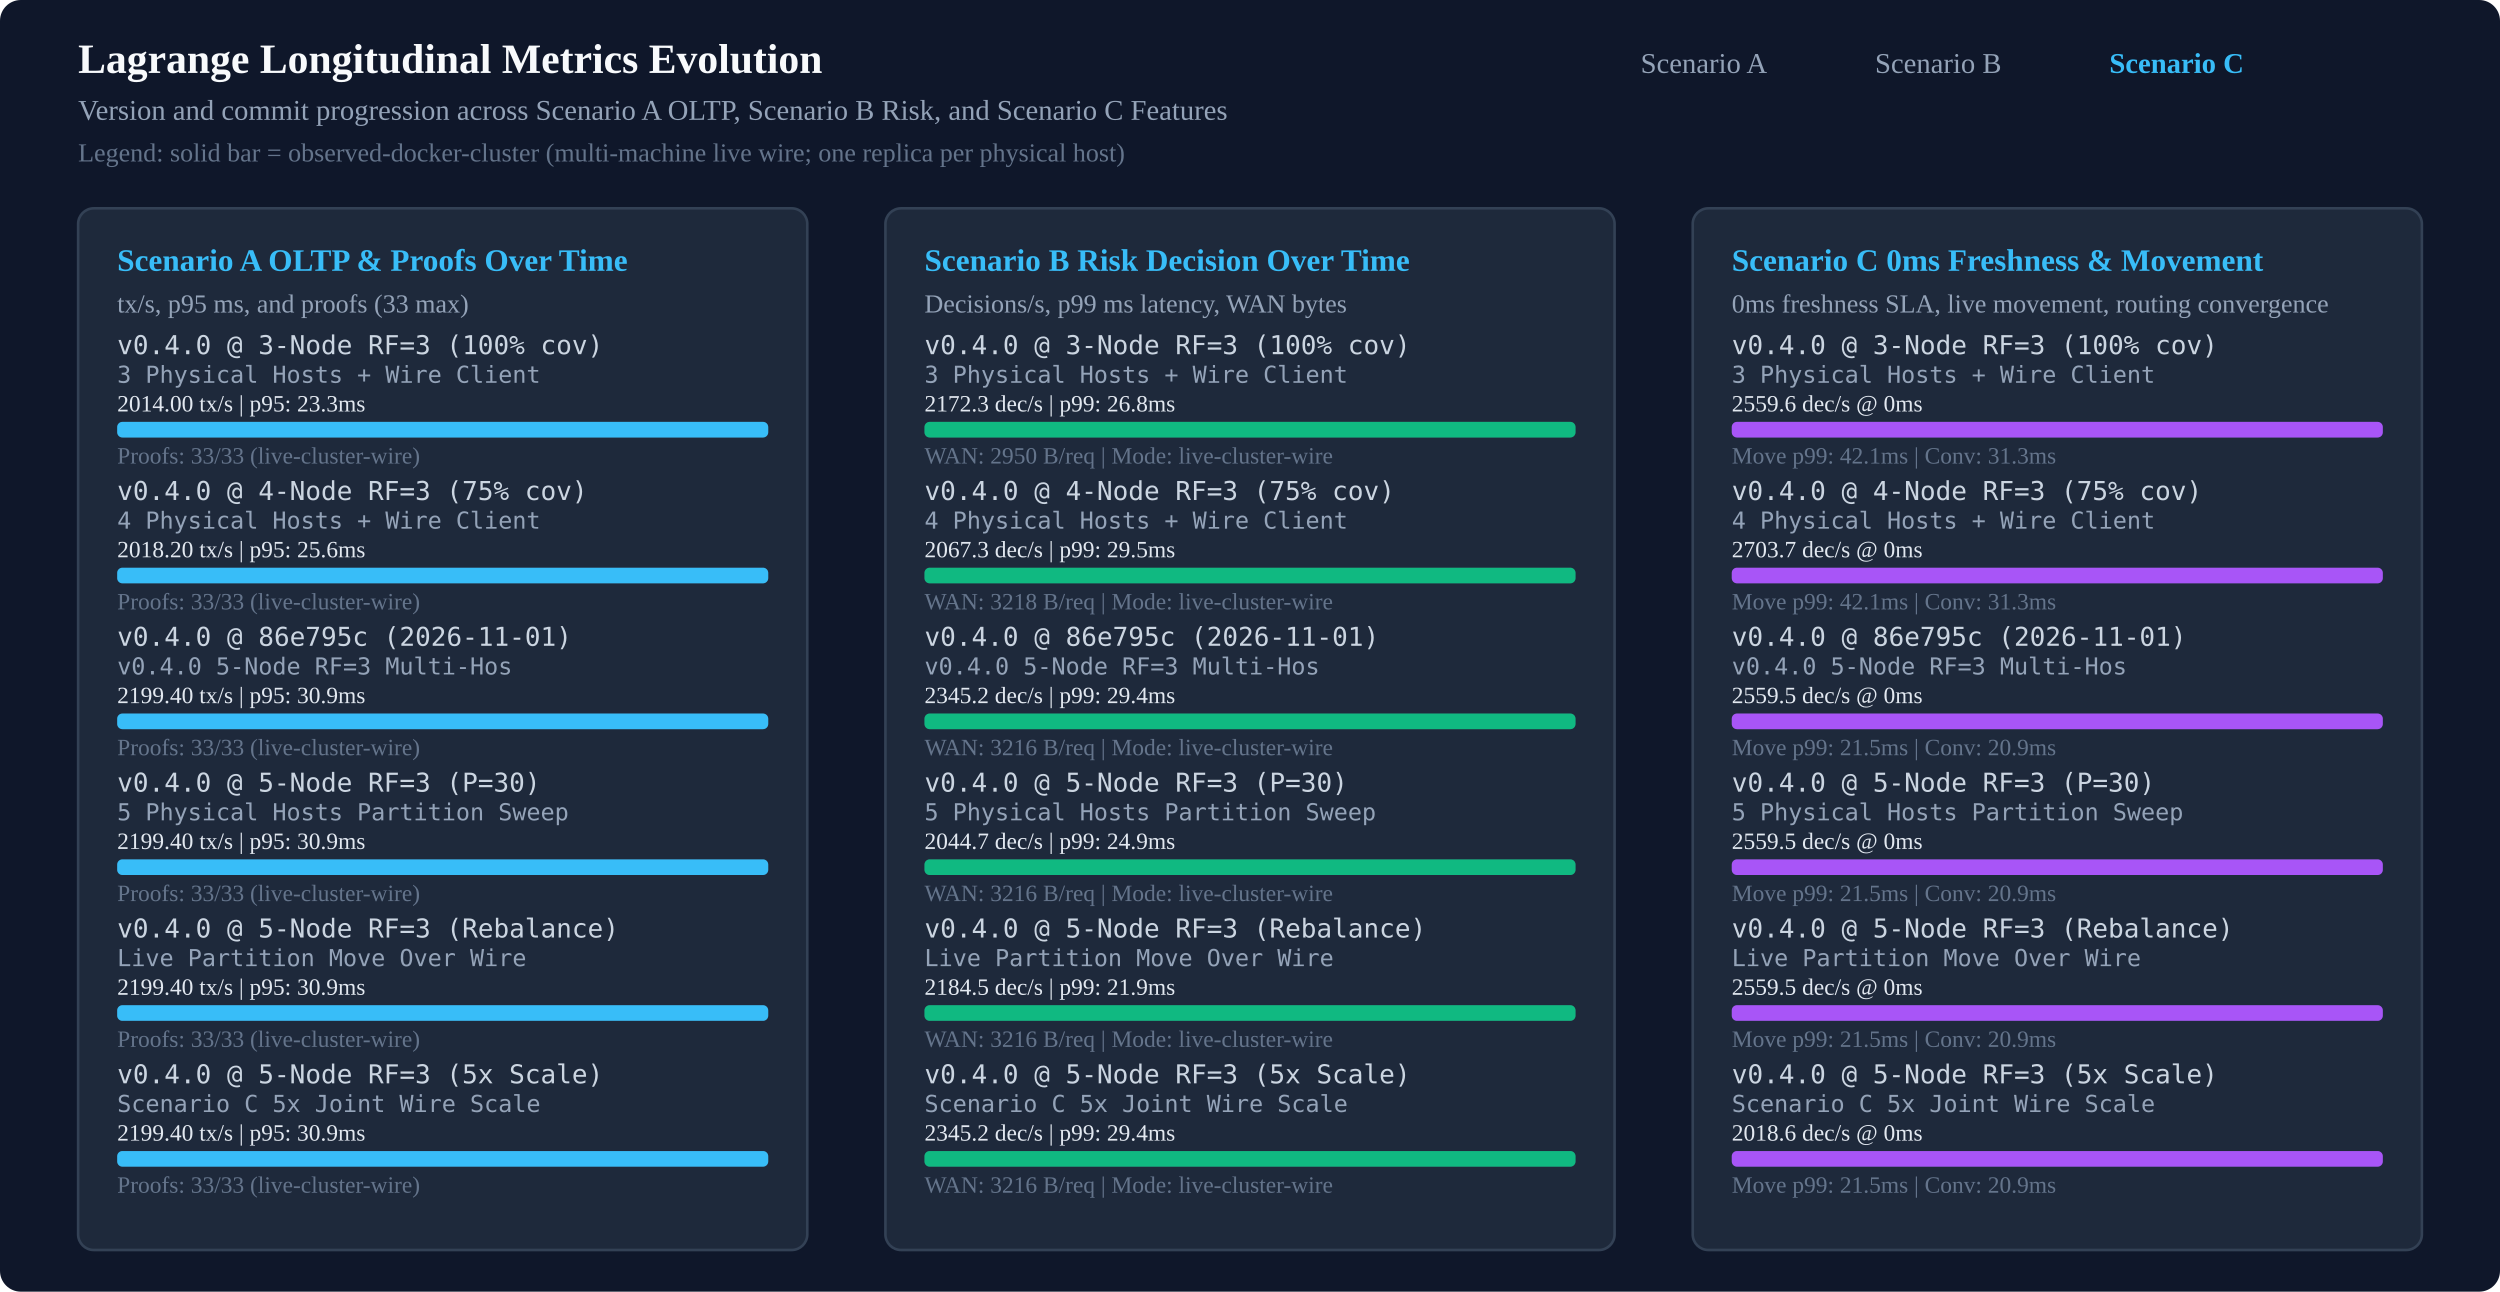
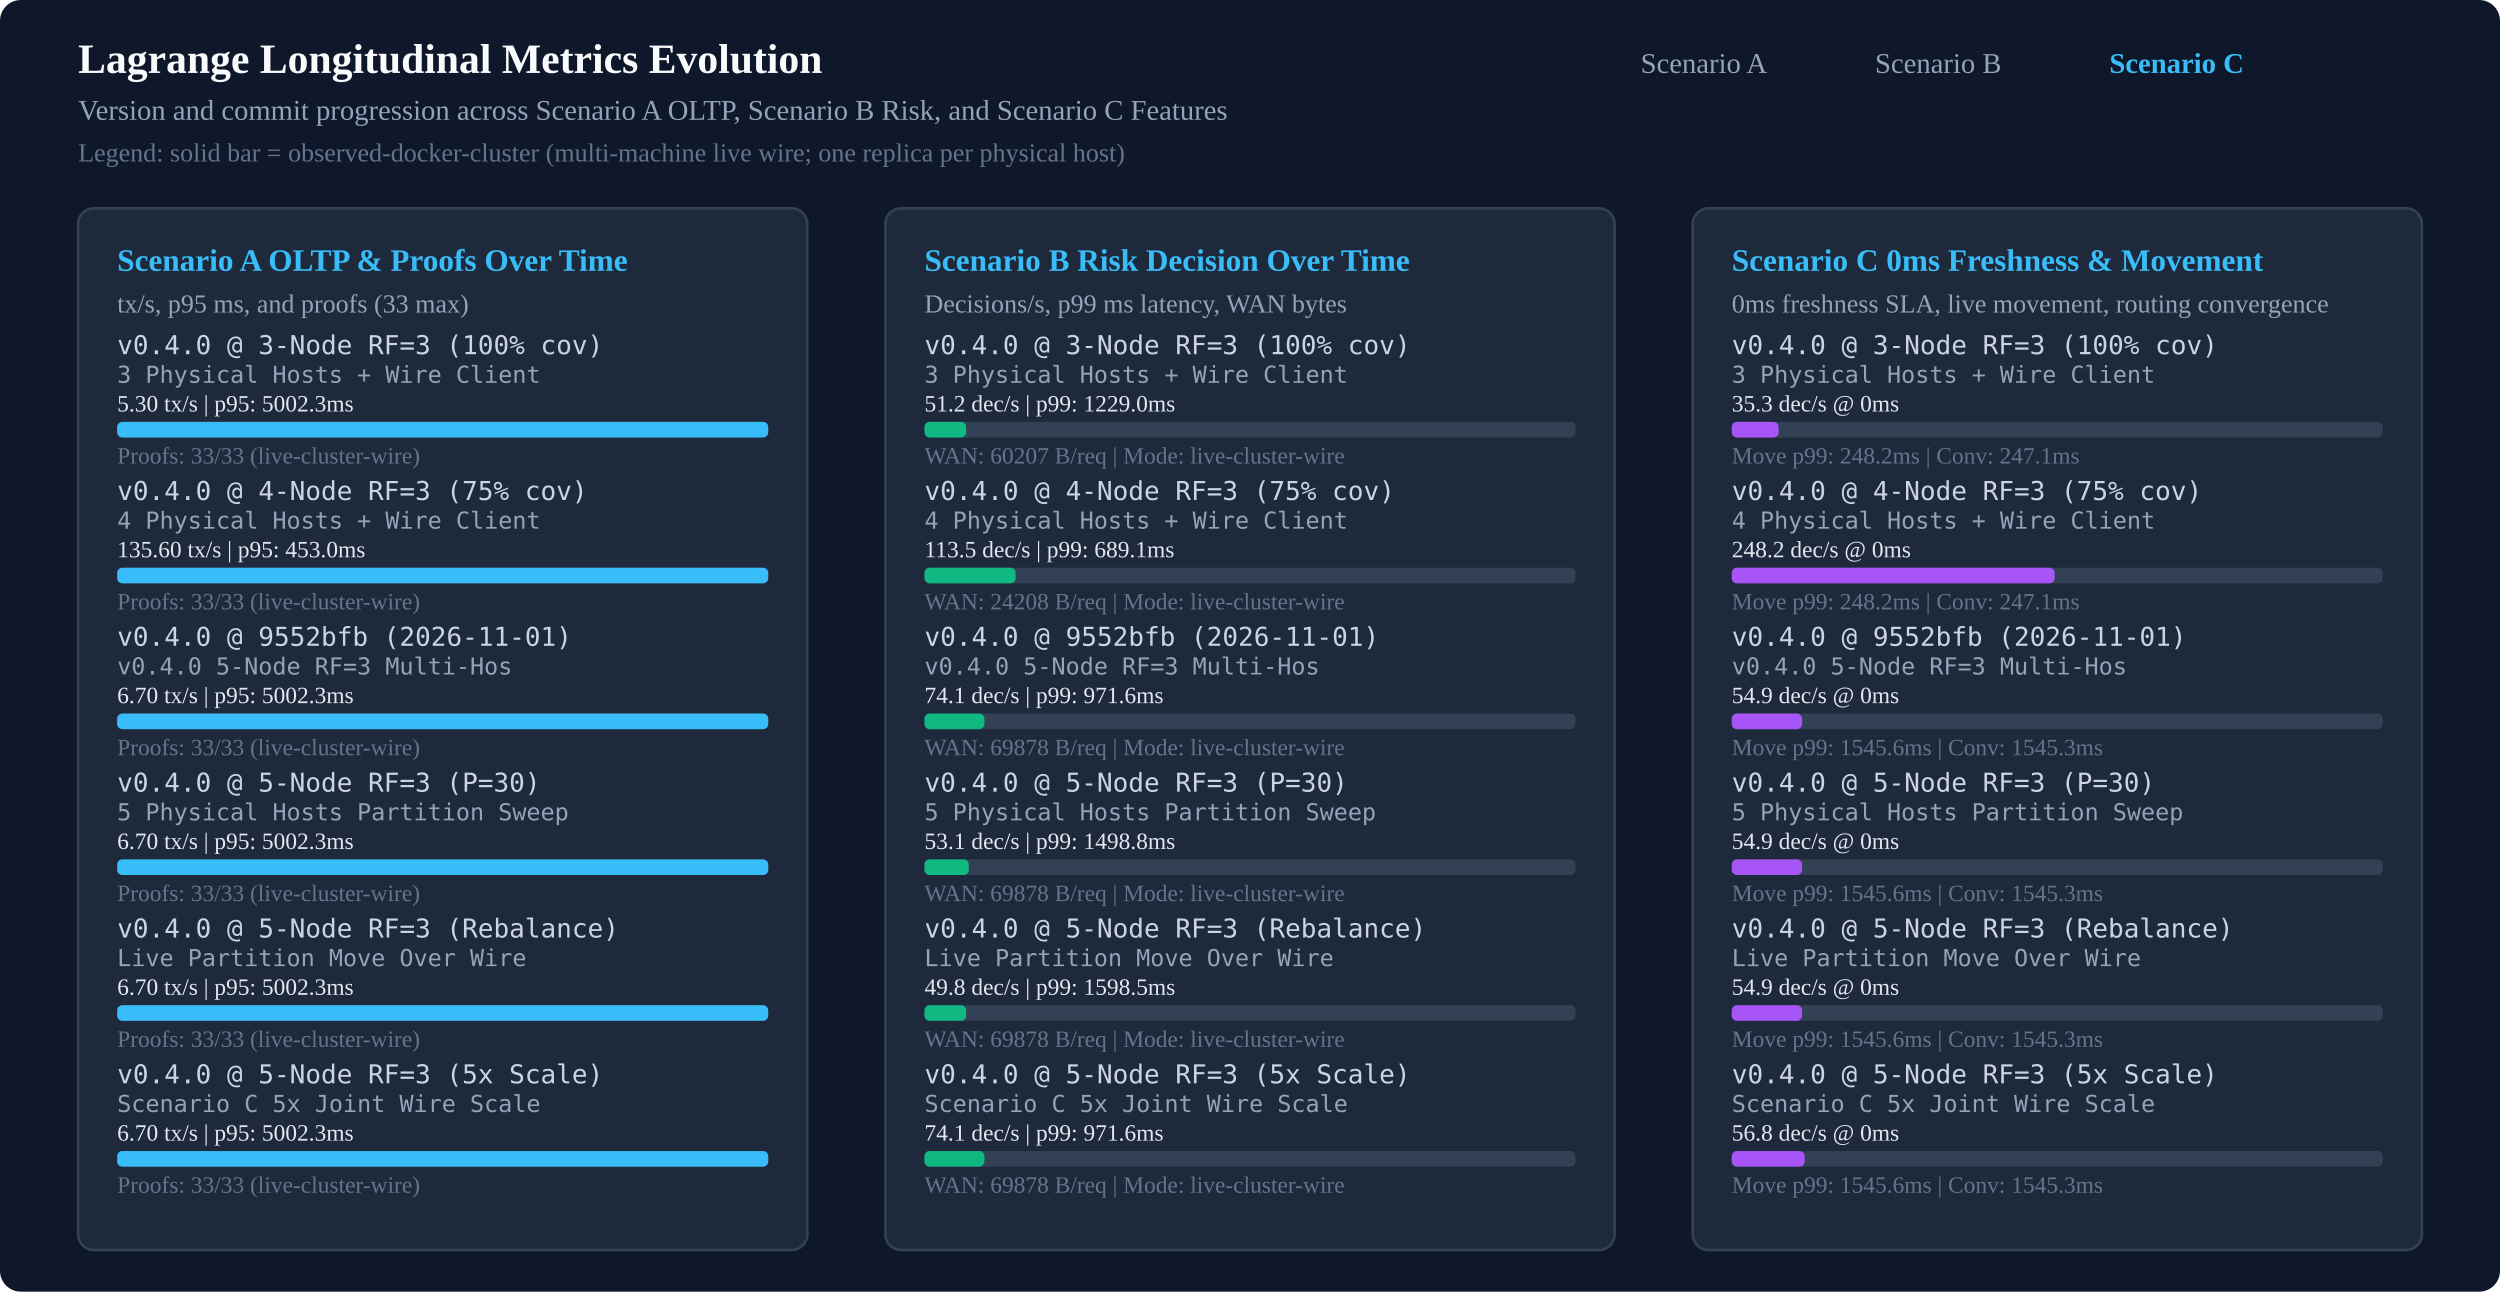
<svg xmlns="http://www.w3.org/2000/svg" viewBox="0 0 960 496" width="960" height="496">
  <rect width="960" height="496" fill="#0f172a" rx="8" />
  <text x="30" y="28" fill="#f8fafc" font-size="16" font-weight="bold">Lagrange Longitudinal Metrics Evolution</text>
  <text x="30" y="46" fill="#94a3b8" font-size="11">Version and commit progression across Scenario A OLTP, Scenario B Risk, and Scenario C Features</text>
  <text x="30" y="62" fill="#64748b" font-size="10">Legend: solid bar = observed-docker-cluster (multi-machine live wire; one replica per physical host)</text>
  <a href="tidb-reference-scenarios.md#scenario-a-tidb-oltp-baseline">
    <text x="630" y="28" fill="#94a3b8" font-size="11">Scenario A</text>
  </a>
  <a href="tidb-reference-scenarios.md#scenario-b-tidb-distributed-risk-decision">
    <text x="720" y="28" fill="#94a3b8" font-size="11">Scenario B</text>
  </a>
  <a href="tidb-reference-scenarios.md#scenario-c-streaming-feature-risk-decision">
    <text x="810" y="28" fill="#38bdf8" font-size="11" font-weight="bold">Scenario C</text>
  </a>
  <rect x="30" y="80" width="280" height="400" fill="#1e293b" rx="6" stroke="#334155" />
  <a href="tidb-reference-scenarios.md#scenario-a-tidb-oltp-baseline">
    <text x="45" y="104" fill="#38bdf8" font-size="12" font-weight="bold">Scenario A OLTP &amp; Proofs Over Time</text>
  </a>
  <text x="45" y="120" fill="#94a3b8" font-size="10">tx/s, p95 ms, and proofs (33 max)</text>
  <text x="45" y="136" fill="#cbd5e1" font-size="10" font-family="monospace">v0.4.0 @ 3-Node RF=3 (100% cov)</text>
  <text x="45" y="147" fill="#94a3b8" font-size="9" font-family="monospace">3 Physical Hosts + Wire Client</text>
-   <text x="45" y="158" fill="#e2e8f0" font-size="9">2014.00 tx/s | p95: 23.3ms</text>
+   <text x="45" y="158" fill="#e2e8f0" font-size="9">5.30 tx/s | p95: 5002.3ms</text>
  <rect x="45" y="162" width="250" height="6" fill="#334155" rx="2" />
  <rect x="45" y="162" width="250" height="6" fill="#38bdf8" rx="2" />
  <text x="45" y="178" fill="#64748b" font-size="9">Proofs: 33/33 (live-cluster-wire)</text>
  <text x="45" y="192" fill="#cbd5e1" font-size="10" font-family="monospace">v0.4.0 @ 4-Node RF=3 (75% cov)</text>
  <text x="45" y="203" fill="#94a3b8" font-size="9" font-family="monospace">4 Physical Hosts + Wire Client</text>
-   <text x="45" y="214" fill="#e2e8f0" font-size="9">2018.20 tx/s | p95: 25.6ms</text>
+   <text x="45" y="214" fill="#e2e8f0" font-size="9">135.60 tx/s | p95: 453.0ms</text>
  <rect x="45" y="218" width="250" height="6" fill="#334155" rx="2" />
  <rect x="45" y="218" width="250" height="6" fill="#38bdf8" rx="2" />
  <text x="45" y="234" fill="#64748b" font-size="9">Proofs: 33/33 (live-cluster-wire)</text>
-   <text x="45" y="248" fill="#cbd5e1" font-size="10" font-family="monospace">v0.4.0 @ 86e795c (2026-11-01)</text>
+   <text x="45" y="248" fill="#cbd5e1" font-size="10" font-family="monospace">v0.4.0 @ 9552bfb (2026-11-01)</text>
  <text x="45" y="259" fill="#94a3b8" font-size="9" font-family="monospace">v0.4.0 5-Node RF=3 Multi-Hos</text>
-   <text x="45" y="270" fill="#e2e8f0" font-size="9">2199.40 tx/s | p95: 30.9ms</text>
+   <text x="45" y="270" fill="#e2e8f0" font-size="9">6.70 tx/s | p95: 5002.3ms</text>
  <rect x="45" y="274" width="250" height="6" fill="#334155" rx="2" />
  <rect x="45" y="274" width="250" height="6" fill="#38bdf8" rx="2" />
  <text x="45" y="290" fill="#64748b" font-size="9">Proofs: 33/33 (live-cluster-wire)</text>
  <text x="45" y="304" fill="#cbd5e1" font-size="10" font-family="monospace">v0.4.0 @ 5-Node RF=3 (P=30)</text>
  <text x="45" y="315" fill="#94a3b8" font-size="9" font-family="monospace">5 Physical Hosts Partition Sweep</text>
-   <text x="45" y="326" fill="#e2e8f0" font-size="9">2199.40 tx/s | p95: 30.9ms</text>
+   <text x="45" y="326" fill="#e2e8f0" font-size="9">6.70 tx/s | p95: 5002.3ms</text>
  <rect x="45" y="330" width="250" height="6" fill="#334155" rx="2" />
  <rect x="45" y="330" width="250" height="6" fill="#38bdf8" rx="2" />
  <text x="45" y="346" fill="#64748b" font-size="9">Proofs: 33/33 (live-cluster-wire)</text>
  <text x="45" y="360" fill="#cbd5e1" font-size="10" font-family="monospace">v0.4.0 @ 5-Node RF=3 (Rebalance)</text>
  <text x="45" y="371" fill="#94a3b8" font-size="9" font-family="monospace">Live Partition Move Over Wire</text>
-   <text x="45" y="382" fill="#e2e8f0" font-size="9">2199.40 tx/s | p95: 30.9ms</text>
+   <text x="45" y="382" fill="#e2e8f0" font-size="9">6.70 tx/s | p95: 5002.3ms</text>
  <rect x="45" y="386" width="250" height="6" fill="#334155" rx="2" />
  <rect x="45" y="386" width="250" height="6" fill="#38bdf8" rx="2" />
  <text x="45" y="402" fill="#64748b" font-size="9">Proofs: 33/33 (live-cluster-wire)</text>
  <text x="45" y="416" fill="#cbd5e1" font-size="10" font-family="monospace">v0.4.0 @ 5-Node RF=3 (5x Scale)</text>
  <text x="45" y="427" fill="#94a3b8" font-size="9" font-family="monospace">Scenario C 5x Joint Wire Scale</text>
-   <text x="45" y="438" fill="#e2e8f0" font-size="9">2199.40 tx/s | p95: 30.9ms</text>
+   <text x="45" y="438" fill="#e2e8f0" font-size="9">6.70 tx/s | p95: 5002.3ms</text>
  <rect x="45" y="442" width="250" height="6" fill="#334155" rx="2" />
  <rect x="45" y="442" width="250" height="6" fill="#38bdf8" rx="2" />
  <text x="45" y="458" fill="#64748b" font-size="9">Proofs: 33/33 (live-cluster-wire)</text>
  <rect x="340" y="80" width="280" height="400" fill="#1e293b" rx="6" stroke="#334155" />
  <a href="tidb-reference-scenarios.md#scenario-b-tidb-distributed-risk-decision">
    <text x="355" y="104" fill="#38bdf8" font-size="12" font-weight="bold">Scenario B Risk Decision Over Time</text>
  </a>
  <text x="355" y="120" fill="#94a3b8" font-size="10">Decisions/s, p99 ms latency, WAN bytes</text>
  <text x="355" y="136" fill="#cbd5e1" font-size="10" font-family="monospace">v0.4.0 @ 3-Node RF=3 (100% cov)</text>
  <text x="355" y="147" fill="#94a3b8" font-size="9" font-family="monospace">3 Physical Hosts + Wire Client</text>
-   <text x="355" y="158" fill="#e2e8f0" font-size="9">2172.3 dec/s | p99: 26.8ms</text>
+   <text x="355" y="158" fill="#e2e8f0" font-size="9">51.2 dec/s | p99: 1229.0ms</text>
  <rect x="355" y="162" width="250" height="6" fill="#334155" rx="2" />
-   <rect x="355" y="162" width="250" height="6" fill="#10b981" rx="2" />
-   <text x="355" y="178" fill="#64748b" font-size="9">WAN: 2950 B/req | Mode: live-cluster-wire</text>
+   <rect x="355" y="162" width="16" height="6" fill="#10b981" rx="2" />
+   <text x="355" y="178" fill="#64748b" font-size="9">WAN: 60207 B/req | Mode: live-cluster-wire</text>
  <text x="355" y="192" fill="#cbd5e1" font-size="10" font-family="monospace">v0.4.0 @ 4-Node RF=3 (75% cov)</text>
  <text x="355" y="203" fill="#94a3b8" font-size="9" font-family="monospace">4 Physical Hosts + Wire Client</text>
-   <text x="355" y="214" fill="#e2e8f0" font-size="9">2067.3 dec/s | p99: 29.5ms</text>
+   <text x="355" y="214" fill="#e2e8f0" font-size="9">113.5 dec/s | p99: 689.1ms</text>
  <rect x="355" y="218" width="250" height="6" fill="#334155" rx="2" />
-   <rect x="355" y="218" width="250" height="6" fill="#10b981" rx="2" />
-   <text x="355" y="234" fill="#64748b" font-size="9">WAN: 3218 B/req | Mode: live-cluster-wire</text>
-   <text x="355" y="248" fill="#cbd5e1" font-size="10" font-family="monospace">v0.4.0 @ 86e795c (2026-11-01)</text>
+   <rect x="355" y="218" width="35" height="6" fill="#10b981" rx="2" />
+   <text x="355" y="234" fill="#64748b" font-size="9">WAN: 24208 B/req | Mode: live-cluster-wire</text>
+   <text x="355" y="248" fill="#cbd5e1" font-size="10" font-family="monospace">v0.4.0 @ 9552bfb (2026-11-01)</text>
  <text x="355" y="259" fill="#94a3b8" font-size="9" font-family="monospace">v0.4.0 5-Node RF=3 Multi-Hos</text>
-   <text x="355" y="270" fill="#e2e8f0" font-size="9">2345.2 dec/s | p99: 29.4ms</text>
+   <text x="355" y="270" fill="#e2e8f0" font-size="9">74.1 dec/s | p99: 971.6ms</text>
  <rect x="355" y="274" width="250" height="6" fill="#334155" rx="2" />
-   <rect x="355" y="274" width="250" height="6" fill="#10b981" rx="2" />
-   <text x="355" y="290" fill="#64748b" font-size="9">WAN: 3216 B/req | Mode: live-cluster-wire</text>
+   <rect x="355" y="274" width="23" height="6" fill="#10b981" rx="2" />
+   <text x="355" y="290" fill="#64748b" font-size="9">WAN: 69878 B/req | Mode: live-cluster-wire</text>
  <text x="355" y="304" fill="#cbd5e1" font-size="10" font-family="monospace">v0.4.0 @ 5-Node RF=3 (P=30)</text>
  <text x="355" y="315" fill="#94a3b8" font-size="9" font-family="monospace">5 Physical Hosts Partition Sweep</text>
-   <text x="355" y="326" fill="#e2e8f0" font-size="9">2044.7 dec/s | p99: 24.9ms</text>
+   <text x="355" y="326" fill="#e2e8f0" font-size="9">53.1 dec/s | p99: 1498.8ms</text>
  <rect x="355" y="330" width="250" height="6" fill="#334155" rx="2" />
-   <rect x="355" y="330" width="250" height="6" fill="#10b981" rx="2" />
-   <text x="355" y="346" fill="#64748b" font-size="9">WAN: 3216 B/req | Mode: live-cluster-wire</text>
+   <rect x="355" y="330" width="17" height="6" fill="#10b981" rx="2" />
+   <text x="355" y="346" fill="#64748b" font-size="9">WAN: 69878 B/req | Mode: live-cluster-wire</text>
  <text x="355" y="360" fill="#cbd5e1" font-size="10" font-family="monospace">v0.4.0 @ 5-Node RF=3 (Rebalance)</text>
  <text x="355" y="371" fill="#94a3b8" font-size="9" font-family="monospace">Live Partition Move Over Wire</text>
-   <text x="355" y="382" fill="#e2e8f0" font-size="9">2184.5 dec/s | p99: 21.9ms</text>
+   <text x="355" y="382" fill="#e2e8f0" font-size="9">49.8 dec/s | p99: 1598.5ms</text>
  <rect x="355" y="386" width="250" height="6" fill="#334155" rx="2" />
-   <rect x="355" y="386" width="250" height="6" fill="#10b981" rx="2" />
-   <text x="355" y="402" fill="#64748b" font-size="9">WAN: 3216 B/req | Mode: live-cluster-wire</text>
+   <rect x="355" y="386" width="16" height="6" fill="#10b981" rx="2" />
+   <text x="355" y="402" fill="#64748b" font-size="9">WAN: 69878 B/req | Mode: live-cluster-wire</text>
  <text x="355" y="416" fill="#cbd5e1" font-size="10" font-family="monospace">v0.4.0 @ 5-Node RF=3 (5x Scale)</text>
  <text x="355" y="427" fill="#94a3b8" font-size="9" font-family="monospace">Scenario C 5x Joint Wire Scale</text>
-   <text x="355" y="438" fill="#e2e8f0" font-size="9">2345.2 dec/s | p99: 29.4ms</text>
+   <text x="355" y="438" fill="#e2e8f0" font-size="9">74.1 dec/s | p99: 971.6ms</text>
  <rect x="355" y="442" width="250" height="6" fill="#334155" rx="2" />
-   <rect x="355" y="442" width="250" height="6" fill="#10b981" rx="2" />
-   <text x="355" y="458" fill="#64748b" font-size="9">WAN: 3216 B/req | Mode: live-cluster-wire</text>
+   <rect x="355" y="442" width="23" height="6" fill="#10b981" rx="2" />
+   <text x="355" y="458" fill="#64748b" font-size="9">WAN: 69878 B/req | Mode: live-cluster-wire</text>
  <rect x="650" y="80" width="280" height="400" fill="#1e293b" rx="6" stroke="#334155" />
  <a href="tidb-reference-scenarios.md#scenario-c-streaming-feature-risk-decision">
    <text x="665" y="104" fill="#38bdf8" font-size="12" font-weight="bold">Scenario C 0ms Freshness &amp; Movement</text>
  </a>
  <text x="665" y="120" fill="#94a3b8" font-size="10">0ms freshness SLA, live movement, routing convergence</text>
  <text x="665" y="136" fill="#cbd5e1" font-size="10" font-family="monospace">v0.4.0 @ 3-Node RF=3 (100% cov)</text>
  <text x="665" y="147" fill="#94a3b8" font-size="9" font-family="monospace">3 Physical Hosts + Wire Client</text>
-   <text x="665" y="158" fill="#e2e8f0" font-size="9">2559.6 dec/s @ 0ms</text>
+   <text x="665" y="158" fill="#e2e8f0" font-size="9">35.3 dec/s @ 0ms</text>
  <rect x="665" y="162" width="250" height="6" fill="#334155" rx="2" />
-   <rect x="665" y="162" width="250" height="6" fill="#a855f7" rx="2" />
-   <text x="665" y="178" fill="#64748b" font-size="9">Move p99: 42.1ms | Conv: 31.3ms</text>
+   <rect x="665" y="162" width="18" height="6" fill="#a855f7" rx="2" />
+   <text x="665" y="178" fill="#64748b" font-size="9">Move p99: 248.2ms | Conv: 247.1ms</text>
  <text x="665" y="192" fill="#cbd5e1" font-size="10" font-family="monospace">v0.4.0 @ 4-Node RF=3 (75% cov)</text>
  <text x="665" y="203" fill="#94a3b8" font-size="9" font-family="monospace">4 Physical Hosts + Wire Client</text>
-   <text x="665" y="214" fill="#e2e8f0" font-size="9">2703.7 dec/s @ 0ms</text>
+   <text x="665" y="214" fill="#e2e8f0" font-size="9">248.2 dec/s @ 0ms</text>
  <rect x="665" y="218" width="250" height="6" fill="#334155" rx="2" />
-   <rect x="665" y="218" width="250" height="6" fill="#a855f7" rx="2" />
-   <text x="665" y="234" fill="#64748b" font-size="9">Move p99: 42.1ms | Conv: 31.3ms</text>
-   <text x="665" y="248" fill="#cbd5e1" font-size="10" font-family="monospace">v0.4.0 @ 86e795c (2026-11-01)</text>
+   <rect x="665" y="218" width="124" height="6" fill="#a855f7" rx="2" />
+   <text x="665" y="234" fill="#64748b" font-size="9">Move p99: 248.2ms | Conv: 247.1ms</text>
+   <text x="665" y="248" fill="#cbd5e1" font-size="10" font-family="monospace">v0.4.0 @ 9552bfb (2026-11-01)</text>
  <text x="665" y="259" fill="#94a3b8" font-size="9" font-family="monospace">v0.4.0 5-Node RF=3 Multi-Hos</text>
-   <text x="665" y="270" fill="#e2e8f0" font-size="9">2559.5 dec/s @ 0ms</text>
+   <text x="665" y="270" fill="#e2e8f0" font-size="9">54.9 dec/s @ 0ms</text>
  <rect x="665" y="274" width="250" height="6" fill="#334155" rx="2" />
-   <rect x="665" y="274" width="250" height="6" fill="#a855f7" rx="2" />
-   <text x="665" y="290" fill="#64748b" font-size="9">Move p99: 21.5ms | Conv: 20.9ms</text>
+   <rect x="665" y="274" width="27" height="6" fill="#a855f7" rx="2" />
+   <text x="665" y="290" fill="#64748b" font-size="9">Move p99: 1545.6ms | Conv: 1545.3ms</text>
  <text x="665" y="304" fill="#cbd5e1" font-size="10" font-family="monospace">v0.4.0 @ 5-Node RF=3 (P=30)</text>
  <text x="665" y="315" fill="#94a3b8" font-size="9" font-family="monospace">5 Physical Hosts Partition Sweep</text>
-   <text x="665" y="326" fill="#e2e8f0" font-size="9">2559.5 dec/s @ 0ms</text>
+   <text x="665" y="326" fill="#e2e8f0" font-size="9">54.9 dec/s @ 0ms</text>
  <rect x="665" y="330" width="250" height="6" fill="#334155" rx="2" />
-   <rect x="665" y="330" width="250" height="6" fill="#a855f7" rx="2" />
-   <text x="665" y="346" fill="#64748b" font-size="9">Move p99: 21.5ms | Conv: 20.9ms</text>
+   <rect x="665" y="330" width="27" height="6" fill="#a855f7" rx="2" />
+   <text x="665" y="346" fill="#64748b" font-size="9">Move p99: 1545.6ms | Conv: 1545.3ms</text>
  <text x="665" y="360" fill="#cbd5e1" font-size="10" font-family="monospace">v0.4.0 @ 5-Node RF=3 (Rebalance)</text>
  <text x="665" y="371" fill="#94a3b8" font-size="9" font-family="monospace">Live Partition Move Over Wire</text>
-   <text x="665" y="382" fill="#e2e8f0" font-size="9">2559.5 dec/s @ 0ms</text>
+   <text x="665" y="382" fill="#e2e8f0" font-size="9">54.9 dec/s @ 0ms</text>
  <rect x="665" y="386" width="250" height="6" fill="#334155" rx="2" />
-   <rect x="665" y="386" width="250" height="6" fill="#a855f7" rx="2" />
-   <text x="665" y="402" fill="#64748b" font-size="9">Move p99: 21.5ms | Conv: 20.9ms</text>
+   <rect x="665" y="386" width="27" height="6" fill="#a855f7" rx="2" />
+   <text x="665" y="402" fill="#64748b" font-size="9">Move p99: 1545.6ms | Conv: 1545.3ms</text>
  <text x="665" y="416" fill="#cbd5e1" font-size="10" font-family="monospace">v0.4.0 @ 5-Node RF=3 (5x Scale)</text>
  <text x="665" y="427" fill="#94a3b8" font-size="9" font-family="monospace">Scenario C 5x Joint Wire Scale</text>
-   <text x="665" y="438" fill="#e2e8f0" font-size="9">2018.6 dec/s @ 0ms</text>
+   <text x="665" y="438" fill="#e2e8f0" font-size="9">56.8 dec/s @ 0ms</text>
  <rect x="665" y="442" width="250" height="6" fill="#334155" rx="2" />
-   <rect x="665" y="442" width="250" height="6" fill="#a855f7" rx="2" />
-   <text x="665" y="458" fill="#64748b" font-size="9">Move p99: 21.5ms | Conv: 20.9ms</text>
+   <rect x="665" y="442" width="28" height="6" fill="#a855f7" rx="2" />
+   <text x="665" y="458" fill="#64748b" font-size="9">Move p99: 1545.6ms | Conv: 1545.3ms</text>
</svg>
